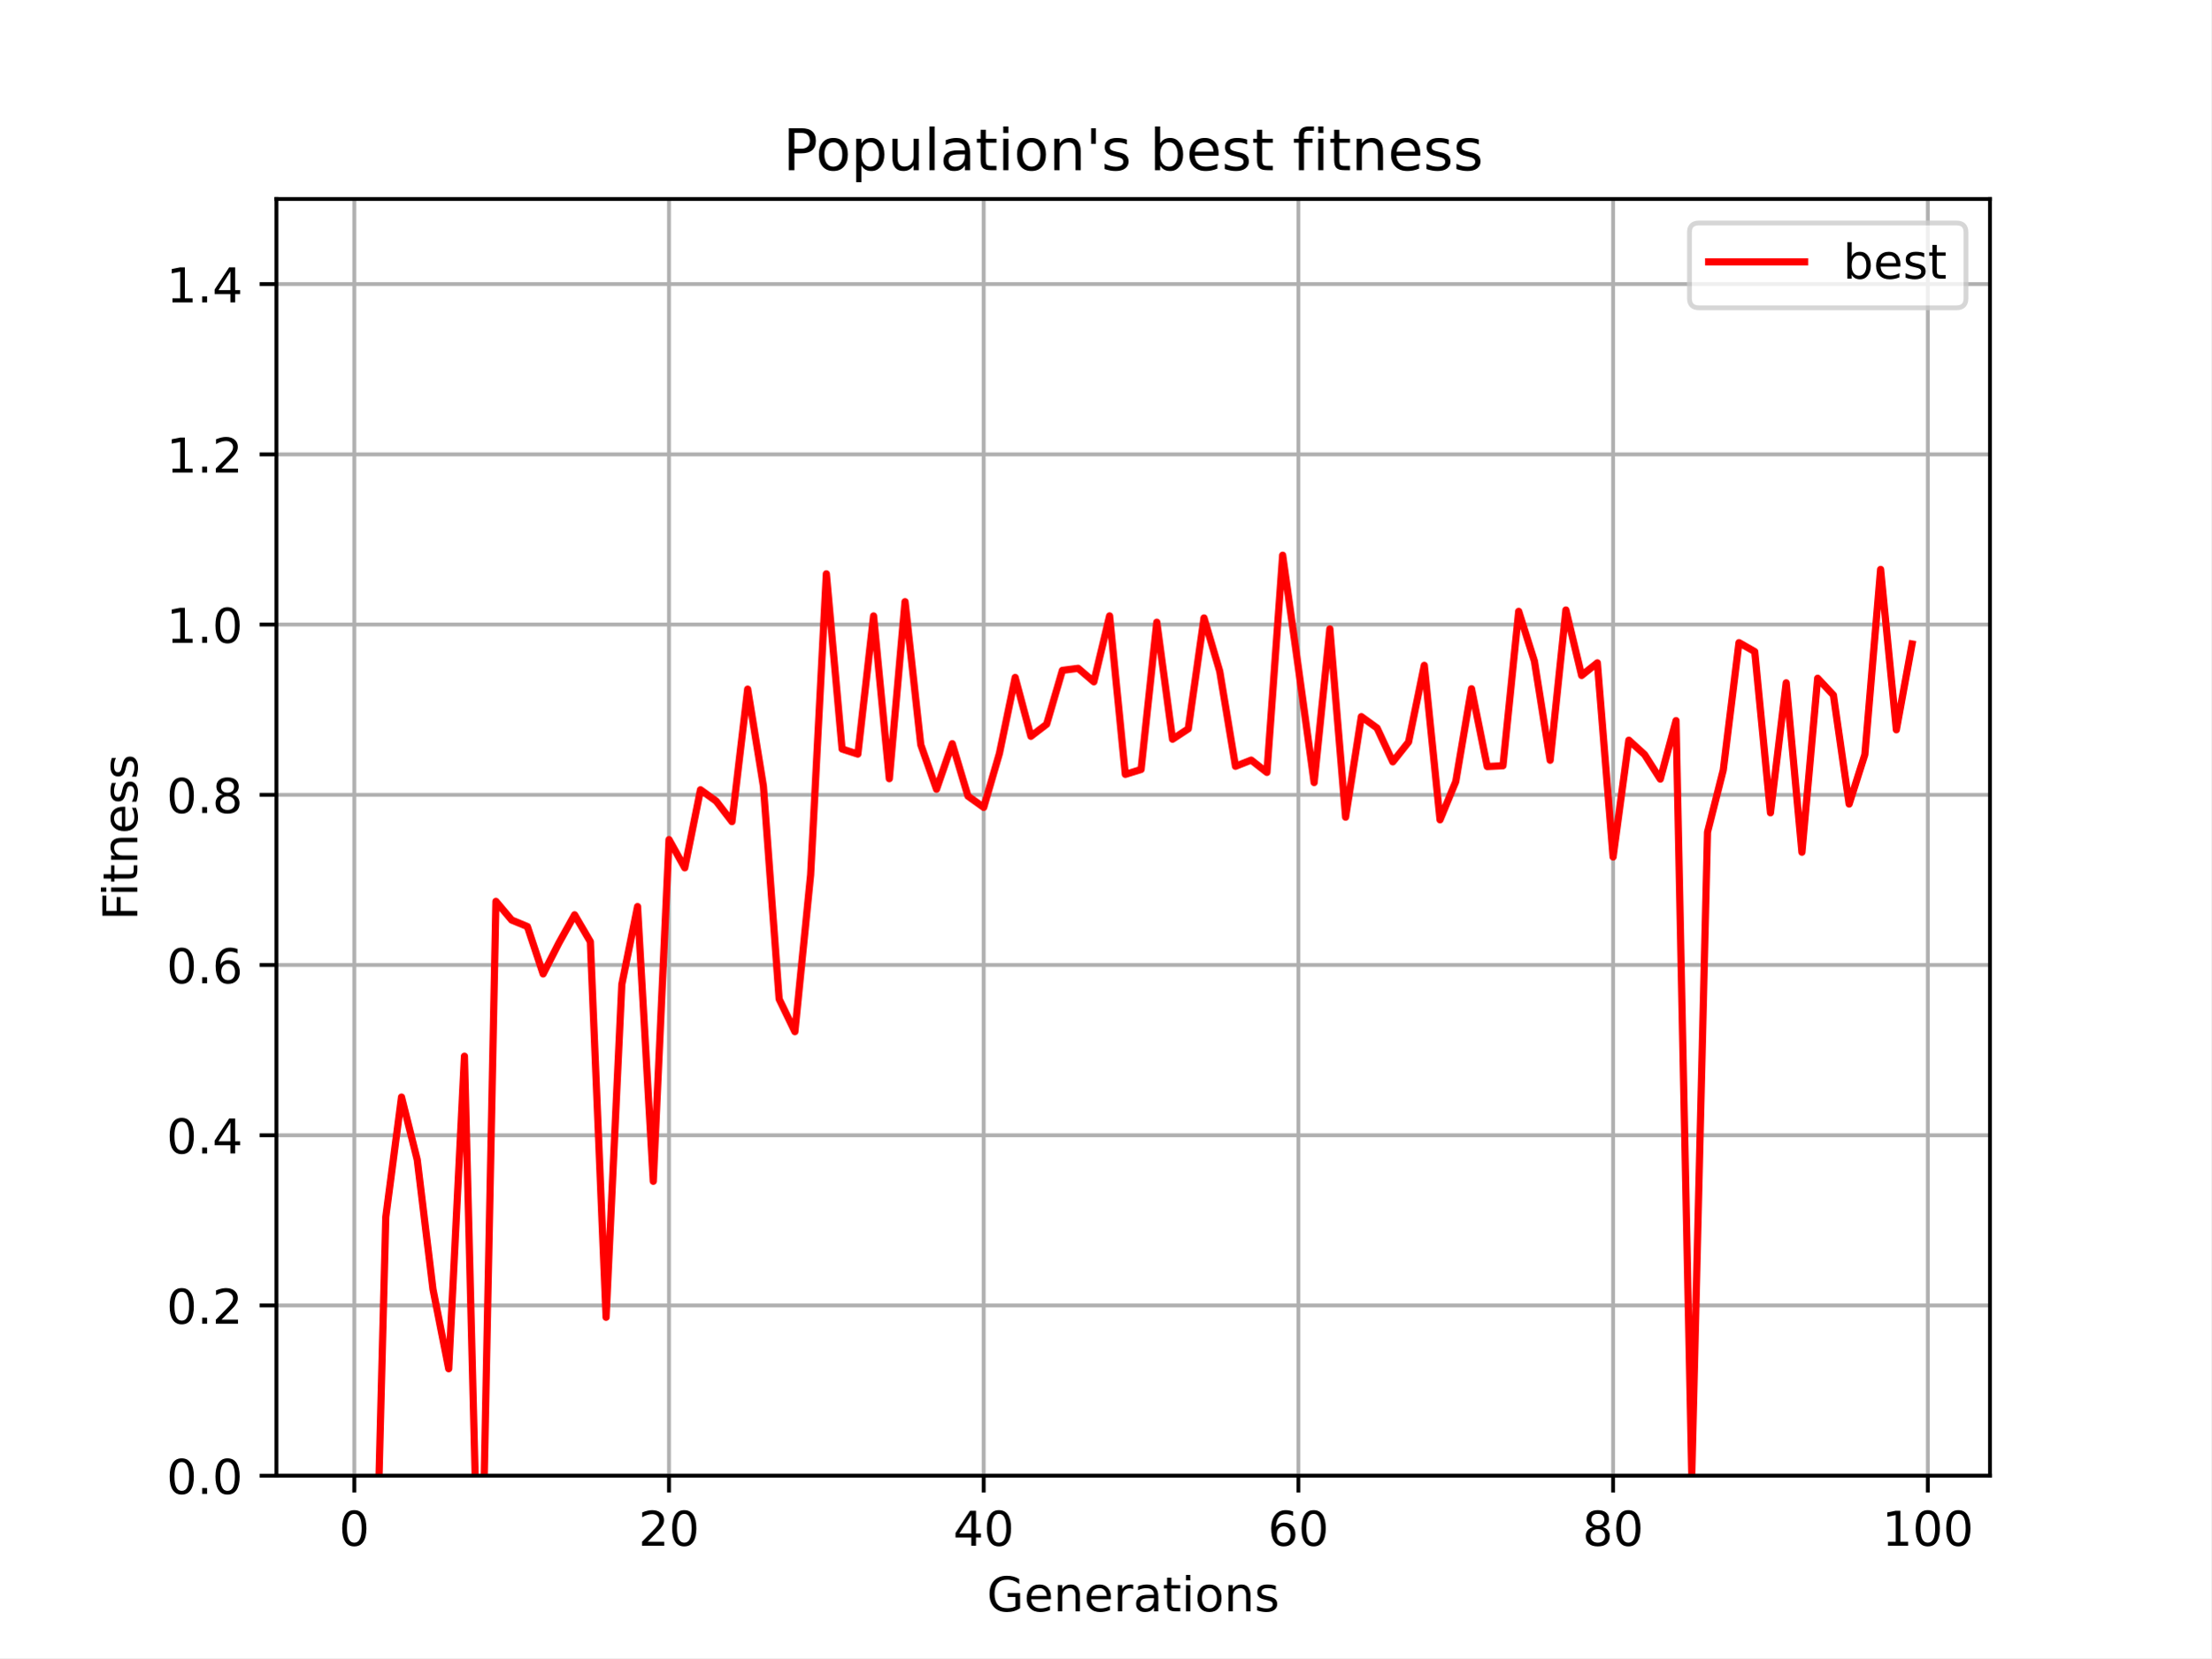
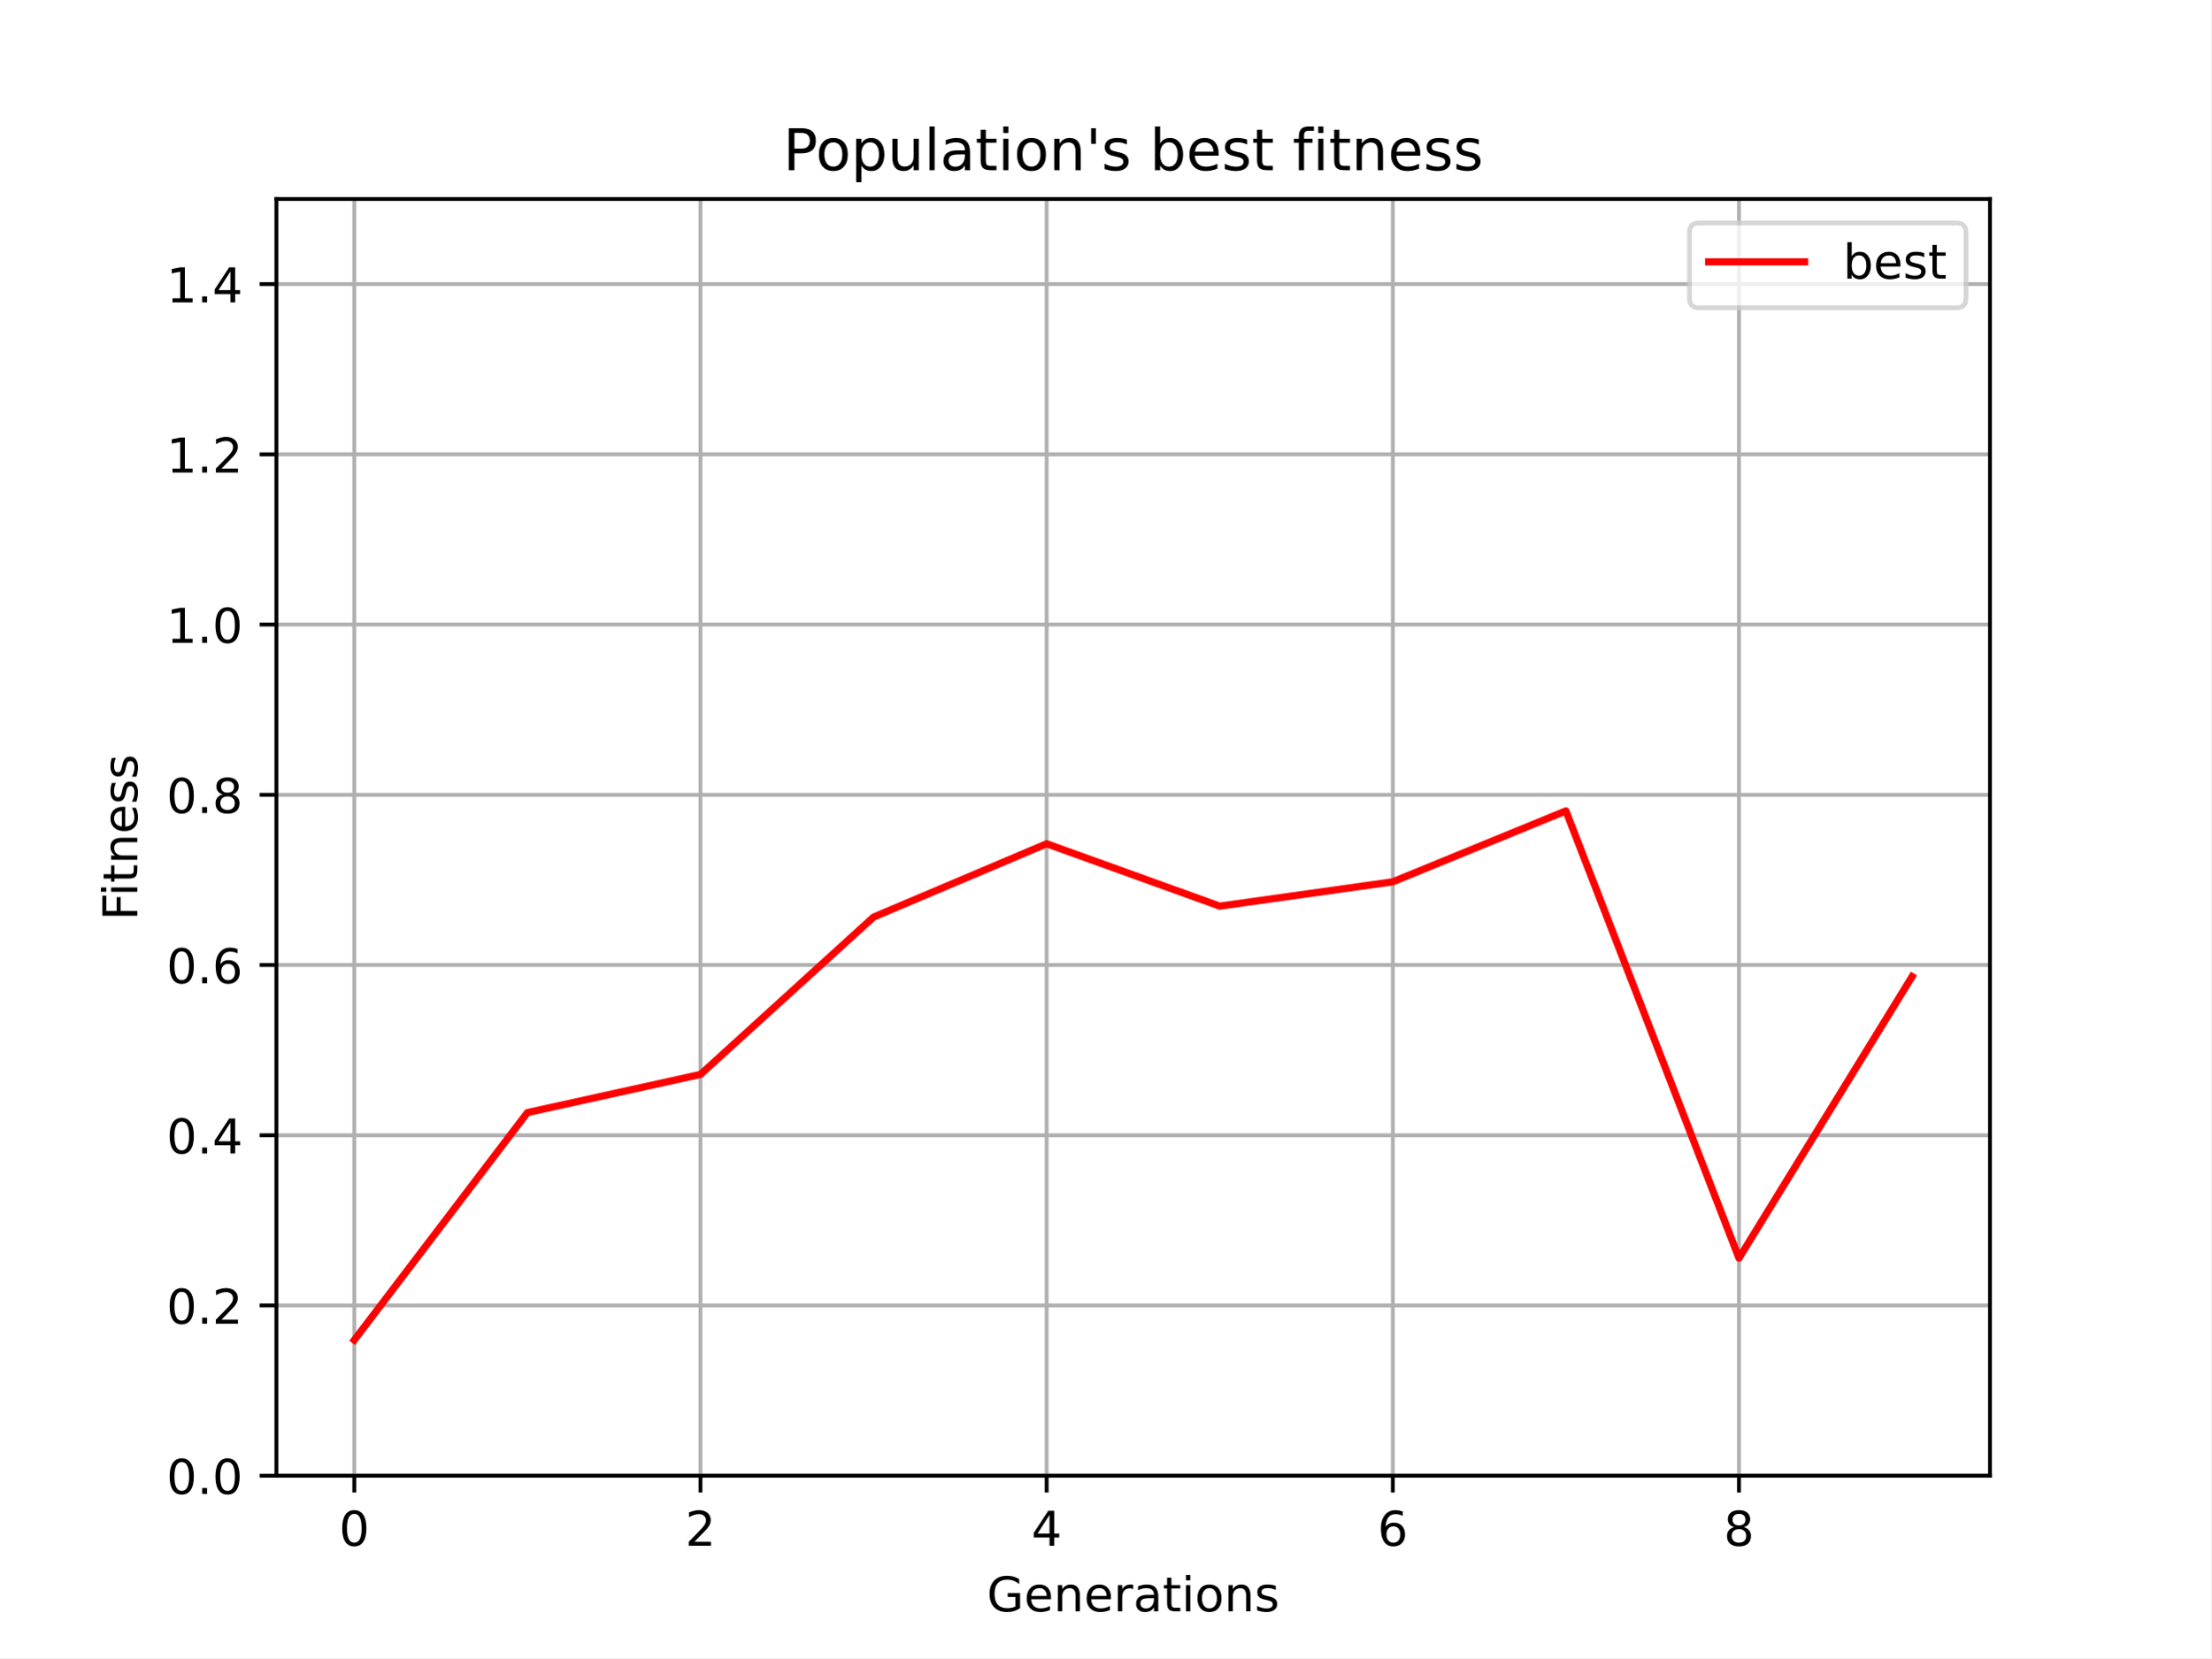
<svg xmlns="http://www.w3.org/2000/svg" xmlns:xlink="http://www.w3.org/1999/xlink" height="345.6pt" version="1.1" viewBox="0 0 460.8 345.6" width="460.8pt">
  <defs>
    <style type="text/css">*{stroke-linecap:butt;stroke-linejoin:round;}</style>
  </defs>
  <g id="figure_1">
    <g id="patch_1">
      <path d="M 0 345.6  L 460.8 345.6  L 460.8 0  L 0 0  z " style="fill:#ffffff;" />
    </g>
    <g id="axes_1">
      <g id="patch_2">
        <path d="M 57.6 307.584  L 414.72 307.584  L 414.72 41.472  L 57.6 41.472  z " style="fill:#ffffff;" />
      </g>
      <g id="matplotlib.axis_1">
        <g id="xtick_1">
          <g id="line2d_1">
-             <path clip-path="url(#pcc8237b733)" d="M 73.833 307.584  L 73.833 41.472  " style="fill:none;stroke:#b0b0b0;stroke-linecap:square;stroke-width:0.8;" />
+             <path clip-path="url(#p7b7510fb2a)" d="M 73.833 307.584  L 73.833 41.472  " style="fill:none;stroke:#b0b0b0;stroke-linecap:square;stroke-width:0.8;" />
          </g>
          <g id="line2d_2">
            <defs>
-               <path d="M 0 0  L 0 3.5  " id="m12f00d78c9" style="stroke:#000000;stroke-width:0.8;" />
+               <path d="M 0 0  L 0 3.5  " id="m1418f237dd" style="stroke:#000000;stroke-width:0.8;" />
            </defs>
            <g>
-               <use style="stroke:#000000;stroke-width:0.8;" x="73.833" xlink:href="#m12f00d78c9" y="307.584" />
+               <use style="stroke:#000000;stroke-width:0.8;" x="73.833" xlink:href="#m1418f237dd" y="307.584" />
            </g>
          </g>
          <g id="text_1">
            <g transform="translate(70.65148 322.1824)scale(0.1 -0.1)">
              <defs>
                <path d="M 2034 4250  Q 1547 4250 1301 3770  Q 1056 3291 1056 2328  Q 1056 1369 1301 889  Q 1547 409 2034 409  Q 2525 409 2770 889  Q 3016 1369 3016 2328  Q 3016 3291 2770 3770  Q 2525 4250 2034 4250  z M 2034 4750  Q 2819 4750 3233 4129  Q 3647 3509 3647 2328  Q 3647 1150 3233 529  Q 2819 -91 2034 -91  Q 1250 -91 836 529  Q 422 1150 422 2328  Q 422 3509 836 4129  Q 1250 4750 2034 4750  z " id="DejaVuSans-30" transform="scale(0.015625)" />
              </defs>
              <use xlink:href="#DejaVuSans-30" />
            </g>
          </g>
        </g>
        <g id="xtick_2">
          <g id="line2d_3">
-             <path clip-path="url(#pcc8237b733)" d="M 139.42 307.584  L 139.42 41.472  " style="fill:none;stroke:#b0b0b0;stroke-linecap:square;stroke-width:0.8;" />
+             <path clip-path="url(#p7b7510fb2a)" d="M 145.978 307.584  L 145.978 41.472  " style="fill:none;stroke:#b0b0b0;stroke-linecap:square;stroke-width:0.8;" />
          </g>
          <g id="line2d_4">
            <g>
-               <use style="stroke:#000000;stroke-width:0.8;" x="139.42" xlink:href="#m12f00d78c9" y="307.584" />
+               <use style="stroke:#000000;stroke-width:0.8;" x="145.978" xlink:href="#m1418f237dd" y="307.584" />
            </g>
          </g>
          <g id="text_2">
-             <g transform="translate(133.057 322.1824)scale(0.1 -0.1)">
+             <g transform="translate(142.7969 322.1824)scale(0.1 -0.1)">
              <defs>
                <path d="M 1228 531  L 3431 531  L 3431 0  L 469 0  L 469 531  Q 828 903 1448 1529  Q 2069 2156 2228 2338  Q 2531 2678 2651 2914  Q 2772 3150 2772 3378  Q 2772 3750 2511 3984  Q 2250 4219 1831 4219  Q 1534 4219 1204 4116  Q 875 4013 500 3803  L 500 4441  Q 881 4594 1212 4672  Q 1544 4750 1819 4750  Q 2544 4750 2975 4387  Q 3406 4025 3406 3419  Q 3406 3131 3298 2873  Q 3191 2616 2906 2266  Q 2828 2175 2409 1742  Q 1991 1309 1228 531  z " id="DejaVuSans-32" transform="scale(0.015625)" />
              </defs>
              <use xlink:href="#DejaVuSans-32" />
-               <use x="63.623" xlink:href="#DejaVuSans-30" />
            </g>
          </g>
        </g>
        <g id="xtick_3">
          <g id="line2d_5">
-             <path clip-path="url(#pcc8237b733)" d="M 205.006 307.584  L 205.006 41.472  " style="fill:none;stroke:#b0b0b0;stroke-linecap:square;stroke-width:0.8;" />
+             <path clip-path="url(#p7b7510fb2a)" d="M 218.124 307.584  L 218.124 41.472  " style="fill:none;stroke:#b0b0b0;stroke-linecap:square;stroke-width:0.8;" />
          </g>
          <g id="line2d_6">
            <g>
-               <use style="stroke:#000000;stroke-width:0.8;" x="205.006" xlink:href="#m12f00d78c9" y="307.584" />
+               <use style="stroke:#000000;stroke-width:0.8;" x="218.124" xlink:href="#m1418f237dd" y="307.584" />
            </g>
          </g>
          <g id="text_3">
-             <g transform="translate(198.6438 322.1824)scale(0.1 -0.1)">
+             <g transform="translate(214.9424 322.1824)scale(0.1 -0.1)">
              <defs>
                <path d="M 2419 4116  L 825 1625  L 2419 1625  L 2419 4116  z M 2253 4666  L 3047 4666  L 3047 1625  L 3713 1625  L 3713 1100  L 3047 1100  L 3047 0  L 2419 0  L 2419 1100  L 313 1100  L 313 1709  L 2253 4666  z " id="DejaVuSans-34" transform="scale(0.015625)" />
              </defs>
              <use xlink:href="#DejaVuSans-34" />
-               <use x="63.623" xlink:href="#DejaVuSans-30" />
            </g>
          </g>
        </g>
        <g id="xtick_4">
          <g id="line2d_7">
-             <path clip-path="url(#pcc8237b733)" d="M 270.593 307.584  L 270.593 41.472  " style="fill:none;stroke:#b0b0b0;stroke-linecap:square;stroke-width:0.8;" />
+             <path clip-path="url(#p7b7510fb2a)" d="M 290.269 307.584  L 290.269 41.472  " style="fill:none;stroke:#b0b0b0;stroke-linecap:square;stroke-width:0.8;" />
          </g>
          <g id="line2d_8">
            <g>
-               <use style="stroke:#000000;stroke-width:0.8;" x="270.593" xlink:href="#m12f00d78c9" y="307.584" />
+               <use style="stroke:#000000;stroke-width:0.8;" x="290.269" xlink:href="#m1418f237dd" y="307.584" />
            </g>
          </g>
          <g id="text_4">
-             <g transform="translate(264.2306 322.1824)scale(0.1 -0.1)">
+             <g transform="translate(287.0878 322.1824)scale(0.1 -0.1)">
              <defs>
                <path d="M 2113 2584  Q 1688 2584 1439 2293  Q 1191 2003 1191 1497  Q 1191 994 1439 701  Q 1688 409 2113 409  Q 2538 409 2786 701  Q 3034 994 3034 1497  Q 3034 2003 2786 2293  Q 2538 2584 2113 2584  z M 3366 4563  L 3366 3988  Q 3128 4100 2886 4159  Q 2644 4219 2406 4219  Q 1781 4219 1451 3797  Q 1122 3375 1075 2522  Q 1259 2794 1537 2939  Q 1816 3084 2150 3084  Q 2853 3084 3261 2657  Q 3669 2231 3669 1497  Q 3669 778 3244 343  Q 2819 -91 2113 -91  Q 1303 -91 875 529  Q 447 1150 447 2328  Q 447 3434 972 4092  Q 1497 4750 2381 4750  Q 2619 4750 2861 4703  Q 3103 4656 3366 4563  z " id="DejaVuSans-36" transform="scale(0.015625)" />
              </defs>
              <use xlink:href="#DejaVuSans-36" />
-               <use x="63.623" xlink:href="#DejaVuSans-30" />
            </g>
          </g>
        </g>
        <g id="xtick_5">
          <g id="line2d_9">
-             <path clip-path="url(#pcc8237b733)" d="M 336.18 307.584  L 336.18 41.472  " style="fill:none;stroke:#b0b0b0;stroke-linecap:square;stroke-width:0.8;" />
+             <path clip-path="url(#p7b7510fb2a)" d="M 362.415 307.584  L 362.415 41.472  " style="fill:none;stroke:#b0b0b0;stroke-linecap:square;stroke-width:0.8;" />
          </g>
          <g id="line2d_10">
            <g>
-               <use style="stroke:#000000;stroke-width:0.8;" x="336.18" xlink:href="#m12f00d78c9" y="307.584" />
+               <use style="stroke:#000000;stroke-width:0.8;" x="362.415" xlink:href="#m1418f237dd" y="307.584" />
            </g>
          </g>
          <g id="text_5">
-             <g transform="translate(329.8173 322.1824)scale(0.1 -0.1)">
+             <g transform="translate(359.2333 322.1824)scale(0.1 -0.1)">
              <defs>
                <path d="M 2034 2216  Q 1584 2216 1326 1975  Q 1069 1734 1069 1313  Q 1069 891 1326 650  Q 1584 409 2034 409  Q 2484 409 2743 651  Q 3003 894 3003 1313  Q 3003 1734 2745 1975  Q 2488 2216 2034 2216  z M 1403 2484  Q 997 2584 770 2862  Q 544 3141 544 3541  Q 544 4100 942 4425  Q 1341 4750 2034 4750  Q 2731 4750 3128 4425  Q 3525 4100 3525 3541  Q 3525 3141 3298 2862  Q 3072 2584 2669 2484  Q 3125 2378 3379 2068  Q 3634 1759 3634 1313  Q 3634 634 3220 271  Q 2806 -91 2034 -91  Q 1263 -91 848 271  Q 434 634 434 1313  Q 434 1759 690 2068  Q 947 2378 1403 2484  z M 1172 3481  Q 1172 3119 1398 2916  Q 1625 2713 2034 2713  Q 2441 2713 2670 2916  Q 2900 3119 2900 3481  Q 2900 3844 2670 4047  Q 2441 4250 2034 4250  Q 1625 4250 1398 4047  Q 1172 3844 1172 3481  z " id="DejaVuSans-38" transform="scale(0.015625)" />
              </defs>
              <use xlink:href="#DejaVuSans-38" />
-               <use x="63.623" xlink:href="#DejaVuSans-30" />
-             </g>
-           </g>
-         </g>
-         <g id="xtick_6">
-           <g id="line2d_11">
-             <path clip-path="url(#pcc8237b733)" d="M 401.767 307.584  L 401.767 41.472  " style="fill:none;stroke:#b0b0b0;stroke-linecap:square;stroke-width:0.8;" />
-           </g>
-           <g id="line2d_12">
-             <g>
-               <use style="stroke:#000000;stroke-width:0.8;" x="401.767" xlink:href="#m12f00d78c9" y="307.584" />
-             </g>
-           </g>
-           <g id="text_6">
-             <g transform="translate(392.2229 322.1824)scale(0.1 -0.1)">
-               <defs>
-                 <path d="M 794 531  L 1825 531  L 1825 4091  L 703 3866  L 703 4441  L 1819 4666  L 2450 4666  L 2450 531  L 3481 531  L 3481 0  L 794 0  L 794 531  z " id="DejaVuSans-31" transform="scale(0.015625)" />
-               </defs>
-               <use xlink:href="#DejaVuSans-31" />
-               <use x="63.623" xlink:href="#DejaVuSans-30" />
-               <use x="127.246" xlink:href="#DejaVuSans-30" />
-             </g>
-           </g>
-         </g>
-         <g id="text_7">
+             </g>
+           </g>
+         </g>
+         <g id="text_6">
          <g transform="translate(205.6623 335.8606)scale(0.1 -0.1)">
            <defs>
              <path d="M 3809 666  L 3809 1919  L 2778 1919  L 2778 2438  L 4434 2438  L 4434 434  Q 4069 175 3628 42  Q 3188 -91 2688 -91  Q 1594 -91 976 548  Q 359 1188 359 2328  Q 359 3472 976 4111  Q 1594 4750 2688 4750  Q 3144 4750 3555 4637  Q 3966 4525 4313 4306  L 4313 3634  Q 3963 3931 3569 4081  Q 3175 4231 2741 4231  Q 1884 4231 1454 3753  Q 1025 3275 1025 2328  Q 1025 1384 1454 906  Q 1884 428 2741 428  Q 3075 428 3337 486  Q 3600 544 3809 666  z " id="DejaVuSans-47" transform="scale(0.015625)" />
              <path d="M 3597 1894  L 3597 1613  L 953 1613  Q 991 1019 1311 708  Q 1631 397 2203 397  Q 2534 397 2845 478  Q 3156 559 3463 722  L 3463 178  Q 3153 47 2828 -22  Q 2503 -91 2169 -91  Q 1331 -91 842 396  Q 353 884 353 1716  Q 353 2575 817 3079  Q 1281 3584 2069 3584  Q 2775 3584 3186 3129  Q 3597 2675 3597 1894  z M 3022 2063  Q 3016 2534 2758 2815  Q 2500 3097 2075 3097  Q 1594 3097 1305 2825  Q 1016 2553 972 2059  L 3022 2063  z " id="DejaVuSans-65" transform="scale(0.015625)" />
              <path d="M 3513 2113  L 3513 0  L 2938 0  L 2938 2094  Q 2938 2591 2744 2837  Q 2550 3084 2163 3084  Q 1697 3084 1428 2787  Q 1159 2491 1159 1978  L 1159 0  L 581 0  L 581 3500  L 1159 3500  L 1159 2956  Q 1366 3272 1645 3428  Q 1925 3584 2291 3584  Q 2894 3584 3203 3211  Q 3513 2838 3513 2113  z " id="DejaVuSans-6e" transform="scale(0.015625)" />
              <path d="M 2631 2963  Q 2534 3019 2420 3045  Q 2306 3072 2169 3072  Q 1681 3072 1420 2755  Q 1159 2438 1159 1844  L 1159 0  L 581 0  L 581 3500  L 1159 3500  L 1159 2956  Q 1341 3275 1631 3429  Q 1922 3584 2338 3584  Q 2397 3584 2469 3576  Q 2541 3569 2628 3553  L 2631 2963  z " id="DejaVuSans-72" transform="scale(0.015625)" />
              <path d="M 2194 1759  Q 1497 1759 1228 1600  Q 959 1441 959 1056  Q 959 750 1161 570  Q 1363 391 1709 391  Q 2188 391 2477 730  Q 2766 1069 2766 1631  L 2766 1759  L 2194 1759  z M 3341 1997  L 3341 0  L 2766 0  L 2766 531  Q 2569 213 2275 61  Q 1981 -91 1556 -91  Q 1019 -91 701 211  Q 384 513 384 1019  Q 384 1609 779 1909  Q 1175 2209 1959 2209  L 2766 2209  L 2766 2266  Q 2766 2663 2505 2880  Q 2244 3097 1772 3097  Q 1472 3097 1187 3025  Q 903 2953 641 2809  L 641 3341  Q 956 3463 1253 3523  Q 1550 3584 1831 3584  Q 2591 3584 2966 3190  Q 3341 2797 3341 1997  z " id="DejaVuSans-61" transform="scale(0.015625)" />
              <path d="M 1172 4494  L 1172 3500  L 2356 3500  L 2356 3053  L 1172 3053  L 1172 1153  Q 1172 725 1289 603  Q 1406 481 1766 481  L 2356 481  L 2356 0  L 1766 0  Q 1100 0 847 248  Q 594 497 594 1153  L 594 3053  L 172 3053  L 172 3500  L 594 3500  L 594 4494  L 1172 4494  z " id="DejaVuSans-74" transform="scale(0.015625)" />
              <path d="M 603 3500  L 1178 3500  L 1178 0  L 603 0  L 603 3500  z M 603 4863  L 1178 4863  L 1178 4134  L 603 4134  L 603 4863  z " id="DejaVuSans-69" transform="scale(0.015625)" />
              <path d="M 1959 3097  Q 1497 3097 1228 2736  Q 959 2375 959 1747  Q 959 1119 1226 758  Q 1494 397 1959 397  Q 2419 397 2687 759  Q 2956 1122 2956 1747  Q 2956 2369 2687 2733  Q 2419 3097 1959 3097  z M 1959 3584  Q 2709 3584 3137 3096  Q 3566 2609 3566 1747  Q 3566 888 3137 398  Q 2709 -91 1959 -91  Q 1206 -91 779 398  Q 353 888 353 1747  Q 353 2609 779 3096  Q 1206 3584 1959 3584  z " id="DejaVuSans-6f" transform="scale(0.015625)" />
              <path d="M 2834 3397  L 2834 2853  Q 2591 2978 2328 3040  Q 2066 3103 1784 3103  Q 1356 3103 1142 2972  Q 928 2841 928 2578  Q 928 2378 1081 2264  Q 1234 2150 1697 2047  L 1894 2003  Q 2506 1872 2764 1633  Q 3022 1394 3022 966  Q 3022 478 2636 193  Q 2250 -91 1575 -91  Q 1294 -91 989 -36  Q 684 19 347 128  L 347 722  Q 666 556 975 473  Q 1284 391 1588 391  Q 1994 391 2212 530  Q 2431 669 2431 922  Q 2431 1156 2273 1281  Q 2116 1406 1581 1522  L 1381 1569  Q 847 1681 609 1914  Q 372 2147 372 2553  Q 372 3047 722 3315  Q 1072 3584 1716 3584  Q 2034 3584 2315 3537  Q 2597 3491 2834 3397  z " id="DejaVuSans-73" transform="scale(0.015625)" />
            </defs>
            <use xlink:href="#DejaVuSans-47" />
            <use x="77.49" xlink:href="#DejaVuSans-65" />
            <use x="139.014" xlink:href="#DejaVuSans-6e" />
            <use x="202.393" xlink:href="#DejaVuSans-65" />
            <use x="263.916" xlink:href="#DejaVuSans-72" />
            <use x="305.029" xlink:href="#DejaVuSans-61" />
            <use x="366.309" xlink:href="#DejaVuSans-74" />
            <use x="405.518" xlink:href="#DejaVuSans-69" />
            <use x="433.301" xlink:href="#DejaVuSans-6f" />
            <use x="494.482" xlink:href="#DejaVuSans-6e" />
            <use x="557.861" xlink:href="#DejaVuSans-73" />
          </g>
        </g>
      </g>
      <g id="matplotlib.axis_2">
        <g id="ytick_1">
+           <g id="line2d_11">
+             <path clip-path="url(#p7b7510fb2a)" d="M 57.6 307.584  L 414.72 307.584  " style="fill:none;stroke:#b0b0b0;stroke-linecap:square;stroke-width:0.8;" />
+           </g>
+           <g id="line2d_12">
+             <defs>
+               <path d="M 0 0  L -3.5 0  " id="maacff75fe4" style="stroke:#000000;stroke-width:0.8;" />
+             </defs>
+             <g>
+               <use style="stroke:#000000;stroke-width:0.8;" x="57.6" xlink:href="#maacff75fe4" y="307.584" />
+             </g>
+           </g>
+           <g id="text_7">
+             <g transform="translate(34.69687 311.3832)scale(0.1 -0.1)">
+               <defs>
+                 <path d="M 684 794  L 1344 794  L 1344 0  L 684 0  L 684 794  z " id="DejaVuSans-2e" transform="scale(0.015625)" />
+               </defs>
+               <use xlink:href="#DejaVuSans-30" />
+               <use x="63.623" xlink:href="#DejaVuSans-2e" />
+               <use x="95.41" xlink:href="#DejaVuSans-30" />
+             </g>
+           </g>
+         </g>
+         <g id="ytick_2">
          <g id="line2d_13">
-             <path clip-path="url(#pcc8237b733)" d="M 57.6 307.584  L 414.72 307.584  " style="fill:none;stroke:#b0b0b0;stroke-linecap:square;stroke-width:0.8;" />
+             <path clip-path="url(#p7b7510fb2a)" d="M 57.6 272.102  L 414.72 272.102  " style="fill:none;stroke:#b0b0b0;stroke-linecap:square;stroke-width:0.8;" />
          </g>
          <g id="line2d_14">
-             <defs>
-               <path d="M 0 0  L -3.5 0  " id="me71f4c1f71" style="stroke:#000000;stroke-width:0.8;" />
-             </defs>
-             <g>
-               <use style="stroke:#000000;stroke-width:0.8;" x="57.6" xlink:href="#me71f4c1f71" y="307.584" />
+             <g>
+               <use style="stroke:#000000;stroke-width:0.8;" x="57.6" xlink:href="#maacff75fe4" y="272.102" />
            </g>
          </g>
          <g id="text_8">
-             <g transform="translate(34.69687 311.3832)scale(0.1 -0.1)">
-               <defs>
-                 <path d="M 684 794  L 1344 794  L 1344 0  L 684 0  L 684 794  z " id="DejaVuSans-2e" transform="scale(0.015625)" />
-               </defs>
-               <use xlink:href="#DejaVuSans-30" />
+             <g transform="translate(34.69687 275.9016)scale(0.1 -0.1)">
+               <use xlink:href="#DejaVuSans-30" />
+               <use x="63.623" xlink:href="#DejaVuSans-2e" />
+               <use x="95.41" xlink:href="#DejaVuSans-32" />
+             </g>
+           </g>
+         </g>
+         <g id="ytick_3">
+           <g id="line2d_15">
+             <path clip-path="url(#p7b7510fb2a)" d="M 57.6 236.621  L 414.72 236.621  " style="fill:none;stroke:#b0b0b0;stroke-linecap:square;stroke-width:0.8;" />
+           </g>
+           <g id="line2d_16">
+             <g>
+               <use style="stroke:#000000;stroke-width:0.8;" x="57.6" xlink:href="#maacff75fe4" y="236.621" />
+             </g>
+           </g>
+           <g id="text_9">
+             <g transform="translate(34.69687 240.42)scale(0.1 -0.1)">
+               <use xlink:href="#DejaVuSans-30" />
+               <use x="63.623" xlink:href="#DejaVuSans-2e" />
+               <use x="95.41" xlink:href="#DejaVuSans-34" />
+             </g>
+           </g>
+         </g>
+         <g id="ytick_4">
+           <g id="line2d_17">
+             <path clip-path="url(#p7b7510fb2a)" d="M 57.6 201.139  L 414.72 201.139  " style="fill:none;stroke:#b0b0b0;stroke-linecap:square;stroke-width:0.8;" />
+           </g>
+           <g id="line2d_18">
+             <g>
+               <use style="stroke:#000000;stroke-width:0.8;" x="57.6" xlink:href="#maacff75fe4" y="201.139" />
+             </g>
+           </g>
+           <g id="text_10">
+             <g transform="translate(34.69687 204.9384)scale(0.1 -0.1)">
+               <use xlink:href="#DejaVuSans-30" />
+               <use x="63.623" xlink:href="#DejaVuSans-2e" />
+               <use x="95.41" xlink:href="#DejaVuSans-36" />
+             </g>
+           </g>
+         </g>
+         <g id="ytick_5">
+           <g id="line2d_19">
+             <path clip-path="url(#p7b7510fb2a)" d="M 57.6 165.658  L 414.72 165.658  " style="fill:none;stroke:#b0b0b0;stroke-linecap:square;stroke-width:0.8;" />
+           </g>
+           <g id="line2d_20">
+             <g>
+               <use style="stroke:#000000;stroke-width:0.8;" x="57.6" xlink:href="#maacff75fe4" y="165.658" />
+             </g>
+           </g>
+           <g id="text_11">
+             <g transform="translate(34.69687 169.4568)scale(0.1 -0.1)">
+               <use xlink:href="#DejaVuSans-30" />
+               <use x="63.623" xlink:href="#DejaVuSans-2e" />
+               <use x="95.41" xlink:href="#DejaVuSans-38" />
+             </g>
+           </g>
+         </g>
+         <g id="ytick_6">
+           <g id="line2d_21">
+             <path clip-path="url(#p7b7510fb2a)" d="M 57.6 130.176  L 414.72 130.176  " style="fill:none;stroke:#b0b0b0;stroke-linecap:square;stroke-width:0.8;" />
+           </g>
+           <g id="line2d_22">
+             <g>
+               <use style="stroke:#000000;stroke-width:0.8;" x="57.6" xlink:href="#maacff75fe4" y="130.176" />
+             </g>
+           </g>
+           <g id="text_12">
+             <g transform="translate(34.69687 133.9752)scale(0.1 -0.1)">
+               <defs>
+                 <path d="M 794 531  L 1825 531  L 1825 4091  L 703 3866  L 703 4441  L 1819 4666  L 2450 4666  L 2450 531  L 3481 531  L 3481 0  L 794 0  L 794 531  z " id="DejaVuSans-31" transform="scale(0.015625)" />
+               </defs>
+               <use xlink:href="#DejaVuSans-31" />
              <use x="63.623" xlink:href="#DejaVuSans-2e" />
              <use x="95.41" xlink:href="#DejaVuSans-30" />
            </g>
          </g>
        </g>
-         <g id="ytick_2">
-           <g id="line2d_15">
-             <path clip-path="url(#pcc8237b733)" d="M 57.6 272.102  L 414.72 272.102  " style="fill:none;stroke:#b0b0b0;stroke-linecap:square;stroke-width:0.8;" />
-           </g>
-           <g id="line2d_16">
-             <g>
-               <use style="stroke:#000000;stroke-width:0.8;" x="57.6" xlink:href="#me71f4c1f71" y="272.102" />
-             </g>
-           </g>
-           <g id="text_9">
-             <g transform="translate(34.69687 275.9016)scale(0.1 -0.1)">
-               <use xlink:href="#DejaVuSans-30" />
-               <use x="63.623" xlink:href="#DejaVuSans-2e" />
-               <use x="95.41" xlink:href="#DejaVuSans-32" />
-             </g>
-           </g>
-         </g>
-         <g id="ytick_3">
-           <g id="line2d_17">
-             <path clip-path="url(#pcc8237b733)" d="M 57.6 236.621  L 414.72 236.621  " style="fill:none;stroke:#b0b0b0;stroke-linecap:square;stroke-width:0.8;" />
-           </g>
-           <g id="line2d_18">
-             <g>
-               <use style="stroke:#000000;stroke-width:0.8;" x="57.6" xlink:href="#me71f4c1f71" y="236.621" />
-             </g>
-           </g>
-           <g id="text_10">
-             <g transform="translate(34.69687 240.42)scale(0.1 -0.1)">
-               <use xlink:href="#DejaVuSans-30" />
-               <use x="63.623" xlink:href="#DejaVuSans-2e" />
-               <use x="95.41" xlink:href="#DejaVuSans-34" />
-             </g>
-           </g>
-         </g>
-         <g id="ytick_4">
-           <g id="line2d_19">
-             <path clip-path="url(#pcc8237b733)" d="M 57.6 201.139  L 414.72 201.139  " style="fill:none;stroke:#b0b0b0;stroke-linecap:square;stroke-width:0.8;" />
-           </g>
-           <g id="line2d_20">
-             <g>
-               <use style="stroke:#000000;stroke-width:0.8;" x="57.6" xlink:href="#me71f4c1f71" y="201.139" />
-             </g>
-           </g>
-           <g id="text_11">
-             <g transform="translate(34.69687 204.9384)scale(0.1 -0.1)">
-               <use xlink:href="#DejaVuSans-30" />
-               <use x="63.623" xlink:href="#DejaVuSans-2e" />
-               <use x="95.41" xlink:href="#DejaVuSans-36" />
-             </g>
-           </g>
-         </g>
-         <g id="ytick_5">
-           <g id="line2d_21">
-             <path clip-path="url(#pcc8237b733)" d="M 57.6 165.658  L 414.72 165.658  " style="fill:none;stroke:#b0b0b0;stroke-linecap:square;stroke-width:0.8;" />
-           </g>
-           <g id="line2d_22">
-             <g>
-               <use style="stroke:#000000;stroke-width:0.8;" x="57.6" xlink:href="#me71f4c1f71" y="165.658" />
-             </g>
-           </g>
-           <g id="text_12">
-             <g transform="translate(34.69687 169.4568)scale(0.1 -0.1)">
-               <use xlink:href="#DejaVuSans-30" />
-               <use x="63.623" xlink:href="#DejaVuSans-2e" />
-               <use x="95.41" xlink:href="#DejaVuSans-38" />
-             </g>
-           </g>
-         </g>
-         <g id="ytick_6">
+         <g id="ytick_7">
          <g id="line2d_23">
-             <path clip-path="url(#pcc8237b733)" d="M 57.6 130.176  L 414.72 130.176  " style="fill:none;stroke:#b0b0b0;stroke-linecap:square;stroke-width:0.8;" />
+             <path clip-path="url(#p7b7510fb2a)" d="M 57.6 94.694  L 414.72 94.694  " style="fill:none;stroke:#b0b0b0;stroke-linecap:square;stroke-width:0.8;" />
          </g>
          <g id="line2d_24">
            <g>
-               <use style="stroke:#000000;stroke-width:0.8;" x="57.6" xlink:href="#me71f4c1f71" y="130.176" />
+               <use style="stroke:#000000;stroke-width:0.8;" x="57.6" xlink:href="#maacff75fe4" y="94.694" />
            </g>
          </g>
          <g id="text_13">
-             <g transform="translate(34.69687 133.9752)scale(0.1 -0.1)">
-               <use xlink:href="#DejaVuSans-31" />
-               <use x="63.623" xlink:href="#DejaVuSans-2e" />
-               <use x="95.41" xlink:href="#DejaVuSans-30" />
-             </g>
-           </g>
-         </g>
-         <g id="ytick_7">
-           <g id="line2d_25">
-             <path clip-path="url(#pcc8237b733)" d="M 57.6 94.694  L 414.72 94.694  " style="fill:none;stroke:#b0b0b0;stroke-linecap:square;stroke-width:0.8;" />
-           </g>
-           <g id="line2d_26">
-             <g>
-               <use style="stroke:#000000;stroke-width:0.8;" x="57.6" xlink:href="#me71f4c1f71" y="94.694" />
-             </g>
-           </g>
-           <g id="text_14">
            <g transform="translate(34.69687 98.49362)scale(0.1 -0.1)">
              <use xlink:href="#DejaVuSans-31" />
              <use x="63.623" xlink:href="#DejaVuSans-2e" />
              <use x="95.41" xlink:href="#DejaVuSans-32" />
            </g>
          </g>
        </g>
        <g id="ytick_8">
-           <g id="line2d_27">
-             <path clip-path="url(#pcc8237b733)" d="M 57.6 59.213  L 414.72 59.213  " style="fill:none;stroke:#b0b0b0;stroke-linecap:square;stroke-width:0.8;" />
-           </g>
-           <g id="line2d_28">
-             <g>
-               <use style="stroke:#000000;stroke-width:0.8;" x="57.6" xlink:href="#me71f4c1f71" y="59.213" />
-             </g>
-           </g>
-           <g id="text_15">
+           <g id="line2d_25">
+             <path clip-path="url(#p7b7510fb2a)" d="M 57.6 59.213  L 414.72 59.213  " style="fill:none;stroke:#b0b0b0;stroke-linecap:square;stroke-width:0.8;" />
+           </g>
+           <g id="line2d_26">
+             <g>
+               <use style="stroke:#000000;stroke-width:0.8;" x="57.6" xlink:href="#maacff75fe4" y="59.213" />
+             </g>
+           </g>
+           <g id="text_14">
            <g transform="translate(34.69687 63.01202)scale(0.1 -0.1)">
              <use xlink:href="#DejaVuSans-31" />
              <use x="63.623" xlink:href="#DejaVuSans-2e" />
              <use x="95.41" xlink:href="#DejaVuSans-34" />
            </g>
          </g>
        </g>
-         <g id="text_16">
+         <g id="text_15">
          <g transform="translate(28.61719 191.8452)rotate(-90)scale(0.1 -0.1)">
            <defs>
              <path d="M 628 4666  L 3309 4666  L 3309 4134  L 1259 4134  L 1259 2759  L 3109 2759  L 3109 2228  L 1259 2228  L 1259 0  L 628 0  L 628 4666  z " id="DejaVuSans-46" transform="scale(0.015625)" />
            </defs>
            <use xlink:href="#DejaVuSans-46" />
            <use x="50.27" xlink:href="#DejaVuSans-69" />
            <use x="78.053" xlink:href="#DejaVuSans-74" />
            <use x="117.262" xlink:href="#DejaVuSans-6e" />
            <use x="180.641" xlink:href="#DejaVuSans-65" />
            <use x="242.164" xlink:href="#DejaVuSans-73" />
            <use x="294.264" xlink:href="#DejaVuSans-73" />
          </g>
        </g>
      </g>
-       <g id="line2d_29">
-         <path clip-path="url(#pcc8237b733)" d="M 73.833 326.699  L 75.061 346.6  M 77.976 346.6  L 80.391 253.676  L 83.671 228.666  L 86.95 241.755  L 90.229 268.731  L 93.509 285.294  L 96.788 220.142  L 100.006 346.6  M 100.116 346.6  L 103.347 187.874  L 106.626 191.765  L 109.905 193.118  L 113.185 202.997  L 116.464 196.561  L 119.743 190.674  L 123.023 196.268  L 126.302 274.567  L 129.581 205.193  L 132.861 188.956  L 136.14 246.219  L 139.42 175.003  L 142.699 180.887  L 145.978 164.611  L 149.258 166.985  L 152.537 171.252  L 155.816 143.632  L 159.096 163.881  L 162.375 208.242  L 165.654 215.036  L 168.934 182.35  L 172.213 119.597  L 175.492 156.115  L 178.772 157.175  L 182.051 128.377  L 185.33 162.307  L 188.61 125.406  L 191.889 155.225  L 195.168 164.5  L 198.448 155.007  L 201.727 165.938  L 205.006 168.284  L 208.286 157.013  L 211.565 141.201  L 214.844 153.467  L 218.124 150.949  L 221.403 139.725  L 224.682 139.295  L 227.962 142.107  L 231.241 128.368  L 234.52 161.4  L 237.8 160.389  L 241.079 129.687  L 244.358 154.073  L 247.638 151.912  L 250.917 128.796  L 254.196 139.92  L 257.476 159.715  L 260.755 158.43  L 264.034 160.994  L 267.314 115.723  L 270.593 139.237  L 273.872 163.108  L 277.152 131.078  L 280.431 170.326  L 283.71 149.366  L 286.99 151.744  L 290.269 158.795  L 293.548 154.662  L 296.828 138.672  L 300.107 170.874  L 303.386 162.909  L 306.666 143.549  L 309.945 159.769  L 313.224 159.601  L 316.504 127.42  L 319.783 137.816  L 323.062 158.46  L 326.342 127.139  L 329.621 140.787  L 332.9 138.155  L 336.18 178.619  L 339.459 154.281  L 342.739 157.269  L 346.018 162.394  L 349.297 150.196  L 352.577 307.472  L 355.856 173.439  L 359.135 160.507  L 362.415 133.942  L 365.694 135.812  L 368.973 169.408  L 372.253 142.318  L 375.532 177.629  L 378.811 141.368  L 382.091 144.877  L 385.37 167.585  L 388.649 157.263  L 391.929 118.685  L 395.208 152.111  L 398.487 134.226  " style="fill:none;stroke:#ff0000;stroke-linecap:square;stroke-width:1.5;" />
+       <g id="line2d_27">
+         <path clip-path="url(#p7b7510fb2a)" d="M 73.833 279.306  L 109.905 231.901  L 145.978 223.945  L 182.051 191.147  L 218.124 175.865  L 254.196 188.866  L 290.269 183.794  L 326.342 169.015  L 362.415 262.238  L 398.487 203.557  " style="fill:none;stroke:#ff0000;stroke-linecap:square;stroke-width:1.5;" />
      </g>
      <g id="patch_3">
        <path d="M 57.6 307.584  L 57.6 41.472  " style="fill:none;stroke:#000000;stroke-linecap:square;stroke-linejoin:miter;stroke-width:0.8;" />
      </g>
      <g id="patch_4">
        <path d="M 414.72 307.584  L 414.72 41.472  " style="fill:none;stroke:#000000;stroke-linecap:square;stroke-linejoin:miter;stroke-width:0.8;" />
      </g>
      <g id="patch_5">
        <path d="M 57.6 307.584  L 414.72 307.584  " style="fill:none;stroke:#000000;stroke-linecap:square;stroke-linejoin:miter;stroke-width:0.8;" />
      </g>
      <g id="patch_6">
        <path d="M 57.6 41.472  L 414.72 41.472  " style="fill:none;stroke:#000000;stroke-linecap:square;stroke-linejoin:miter;stroke-width:0.8;" />
      </g>
-       <g id="text_17">
+       <g id="text_16">
        <g transform="translate(163.1962 35.472)scale(0.12 -0.12)">
          <defs>
            <path d="M 1259 4147  L 1259 2394  L 2053 2394  Q 2494 2394 2734 2622  Q 2975 2850 2975 3272  Q 2975 3691 2734 3919  Q 2494 4147 2053 4147  L 1259 4147  z M 628 4666  L 2053 4666  Q 2838 4666 3239 4311  Q 3641 3956 3641 3272  Q 3641 2581 3239 2228  Q 2838 1875 2053 1875  L 1259 1875  L 1259 0  L 628 0  L 628 4666  z " id="DejaVuSans-50" transform="scale(0.015625)" />
            <path d="M 1159 525  L 1159 -1331  L 581 -1331  L 581 3500  L 1159 3500  L 1159 2969  Q 1341 3281 1617 3432  Q 1894 3584 2278 3584  Q 2916 3584 3314 3078  Q 3713 2572 3713 1747  Q 3713 922 3314 415  Q 2916 -91 2278 -91  Q 1894 -91 1617 61  Q 1341 213 1159 525  z M 3116 1747  Q 3116 2381 2855 2742  Q 2594 3103 2138 3103  Q 1681 3103 1420 2742  Q 1159 2381 1159 1747  Q 1159 1113 1420 752  Q 1681 391 2138 391  Q 2594 391 2855 752  Q 3116 1113 3116 1747  z " id="DejaVuSans-70" transform="scale(0.015625)" />
            <path d="M 544 1381  L 544 3500  L 1119 3500  L 1119 1403  Q 1119 906 1312 657  Q 1506 409 1894 409  Q 2359 409 2629 706  Q 2900 1003 2900 1516  L 2900 3500  L 3475 3500  L 3475 0  L 2900 0  L 2900 538  Q 2691 219 2414 64  Q 2138 -91 1772 -91  Q 1169 -91 856 284  Q 544 659 544 1381  z M 1991 3584  L 1991 3584  z " id="DejaVuSans-75" transform="scale(0.015625)" />
            <path d="M 603 4863  L 1178 4863  L 1178 0  L 603 0  L 603 4863  z " id="DejaVuSans-6c" transform="scale(0.015625)" />
            <path d="M 1147 4666  L 1147 2931  L 616 2931  L 616 4666  L 1147 4666  z " id="DejaVuSans-27" transform="scale(0.015625)" />
            <path id="DejaVuSans-20" transform="scale(0.015625)" />
            <path d="M 3116 1747  Q 3116 2381 2855 2742  Q 2594 3103 2138 3103  Q 1681 3103 1420 2742  Q 1159 2381 1159 1747  Q 1159 1113 1420 752  Q 1681 391 2138 391  Q 2594 391 2855 752  Q 3116 1113 3116 1747  z M 1159 2969  Q 1341 3281 1617 3432  Q 1894 3584 2278 3584  Q 2916 3584 3314 3078  Q 3713 2572 3713 1747  Q 3713 922 3314 415  Q 2916 -91 2278 -91  Q 1894 -91 1617 61  Q 1341 213 1159 525  L 1159 0  L 581 0  L 581 4863  L 1159 4863  L 1159 2969  z " id="DejaVuSans-62" transform="scale(0.015625)" />
            <path d="M 2375 4863  L 2375 4384  L 1825 4384  Q 1516 4384 1395 4259  Q 1275 4134 1275 3809  L 1275 3500  L 2222 3500  L 2222 3053  L 1275 3053  L 1275 0  L 697 0  L 697 3053  L 147 3053  L 147 3500  L 697 3500  L 697 3744  Q 697 4328 969 4595  Q 1241 4863 1831 4863  L 2375 4863  z " id="DejaVuSans-66" transform="scale(0.015625)" />
          </defs>
          <use xlink:href="#DejaVuSans-50" />
          <use x="56.678" xlink:href="#DejaVuSans-6f" />
          <use x="117.859" xlink:href="#DejaVuSans-70" />
          <use x="181.336" xlink:href="#DejaVuSans-75" />
          <use x="244.715" xlink:href="#DejaVuSans-6c" />
          <use x="272.498" xlink:href="#DejaVuSans-61" />
          <use x="333.777" xlink:href="#DejaVuSans-74" />
          <use x="372.986" xlink:href="#DejaVuSans-69" />
          <use x="400.77" xlink:href="#DejaVuSans-6f" />
          <use x="461.951" xlink:href="#DejaVuSans-6e" />
          <use x="525.33" xlink:href="#DejaVuSans-27" />
          <use x="552.82" xlink:href="#DejaVuSans-73" />
          <use x="604.92" xlink:href="#DejaVuSans-20" />
          <use x="636.707" xlink:href="#DejaVuSans-62" />
          <use x="700.184" xlink:href="#DejaVuSans-65" />
          <use x="761.707" xlink:href="#DejaVuSans-73" />
          <use x="813.807" xlink:href="#DejaVuSans-74" />
          <use x="853.016" xlink:href="#DejaVuSans-20" />
          <use x="884.803" xlink:href="#DejaVuSans-66" />
          <use x="920.008" xlink:href="#DejaVuSans-69" />
          <use x="947.791" xlink:href="#DejaVuSans-74" />
          <use x="987" xlink:href="#DejaVuSans-6e" />
          <use x="1050.379" xlink:href="#DejaVuSans-65" />
          <use x="1111.902" xlink:href="#DejaVuSans-73" />
          <use x="1164.002" xlink:href="#DejaVuSans-73" />
        </g>
      </g>
      <g id="legend_1">
        <g id="patch_7">
          <path d="M 354.089 64.15  L 407.72 64.15  Q 409.72 64.15 409.72 62.15  L 409.72 48.472  Q 409.72 46.472 407.72 46.472  L 354.089 46.472  Q 352.089 46.472 352.089 48.472  L 352.089 62.15  Q 352.089 64.15 354.089 64.15  z " style="fill:#ffffff;opacity:0.8;stroke:#cccccc;stroke-linejoin:miter;" />
        </g>
-         <g id="line2d_30">
+         <g id="line2d_28">
          <path d="M 356.089 54.57  L 376.089 54.57  " style="fill:none;stroke:#ff0000;stroke-linecap:square;stroke-width:1.5;" />
        </g>
-         <g id="line2d_31" />
-         <g id="text_18">
+         <g id="line2d_29" />
+         <g id="text_17">
          <g transform="translate(384.0888 58.07044)scale(0.1 -0.1)">
            <use xlink:href="#DejaVuSans-62" />
            <use x="63.477" xlink:href="#DejaVuSans-65" />
            <use x="125" xlink:href="#DejaVuSans-73" />
            <use x="177.1" xlink:href="#DejaVuSans-74" />
          </g>
        </g>
      </g>
    </g>
  </g>
  <defs>
-     <clipPath id="pcc8237b733">
+     <clipPath id="p7b7510fb2a">
      <rect height="266.112" width="357.12" x="57.6" y="41.472" />
    </clipPath>
  </defs>
</svg>
